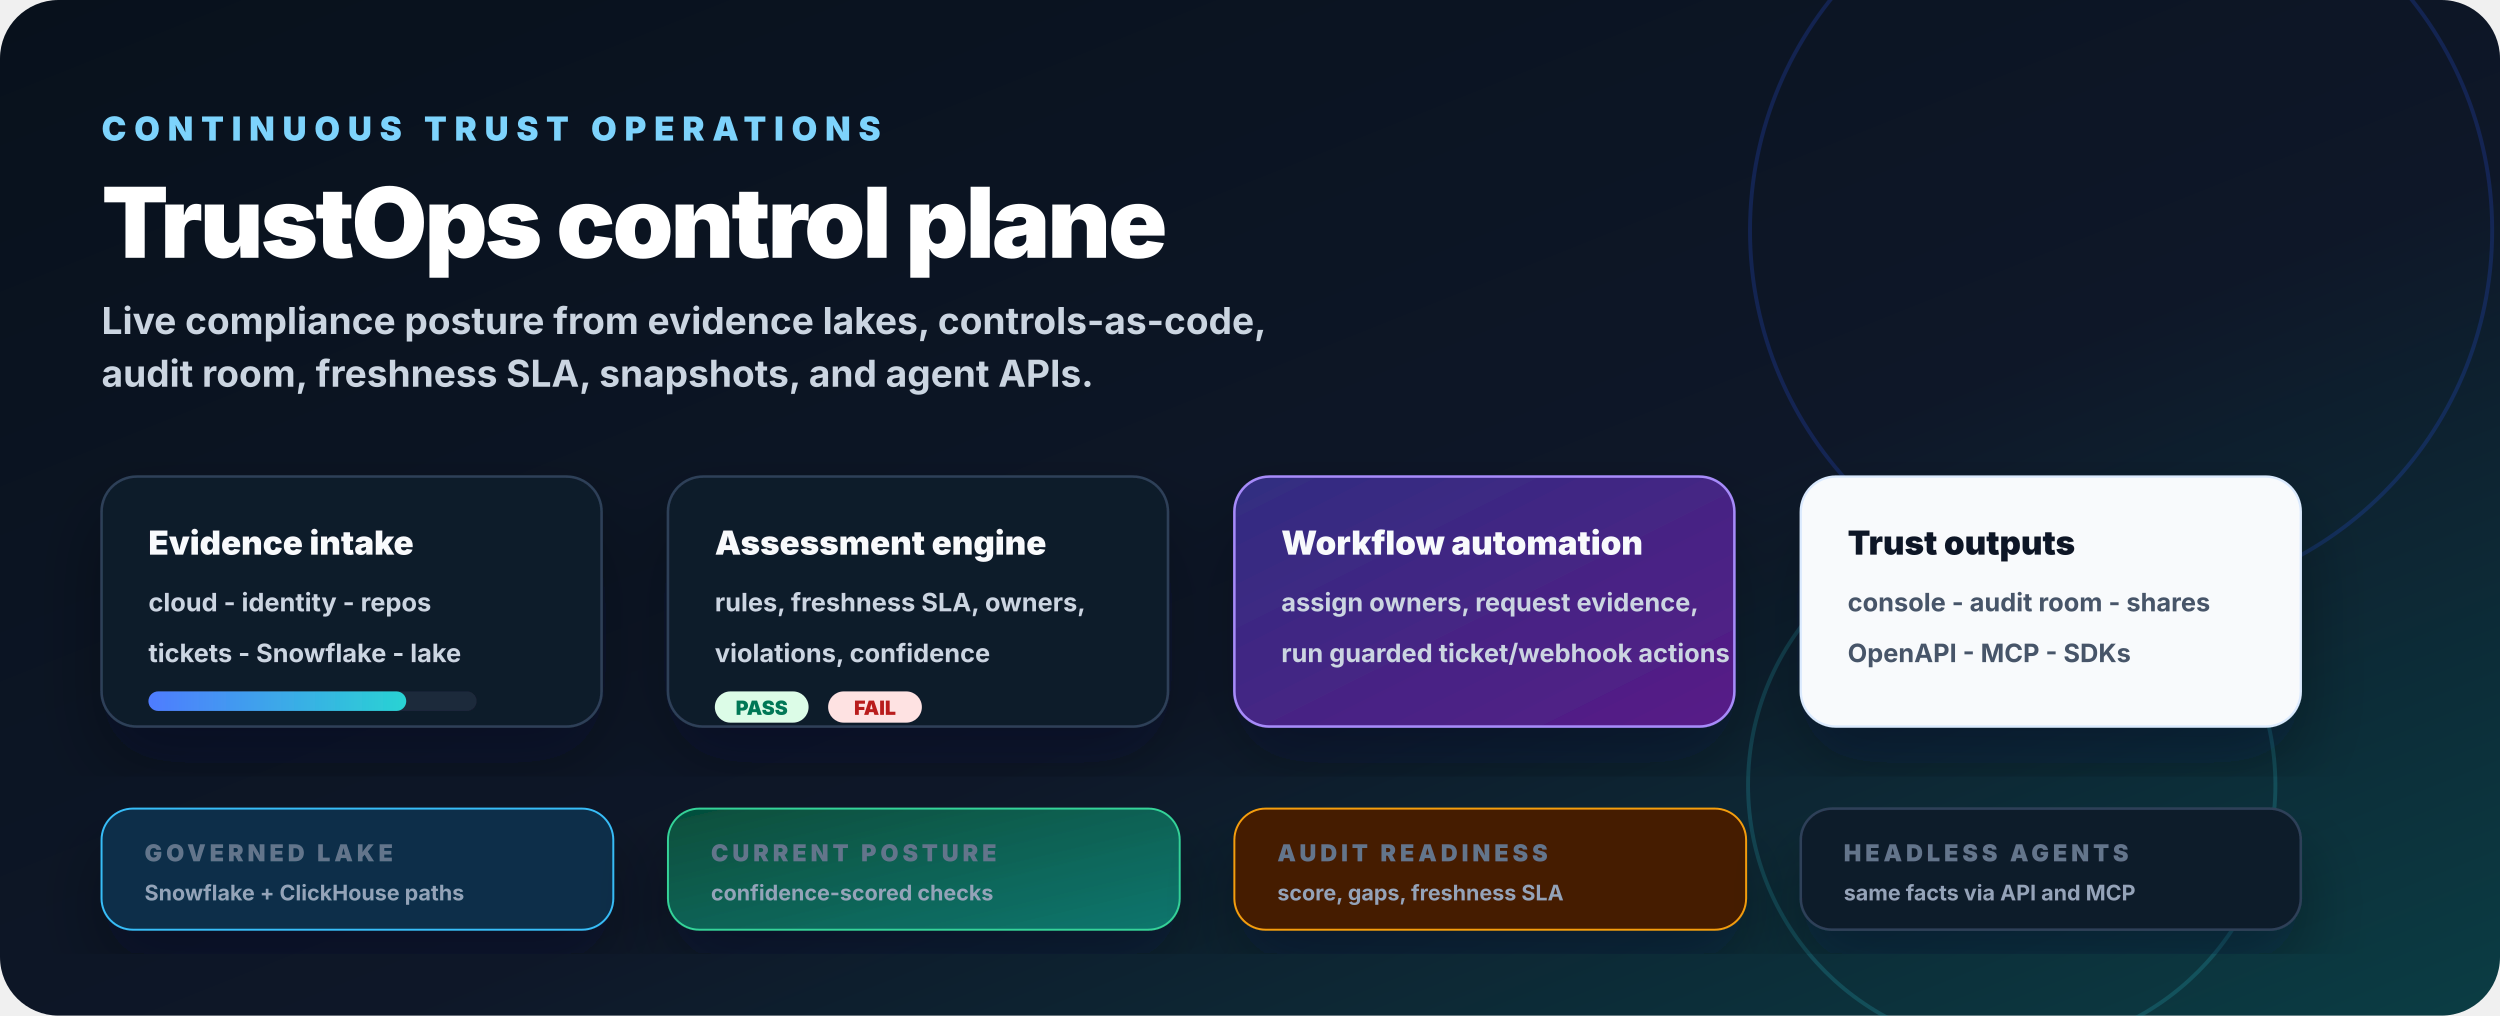
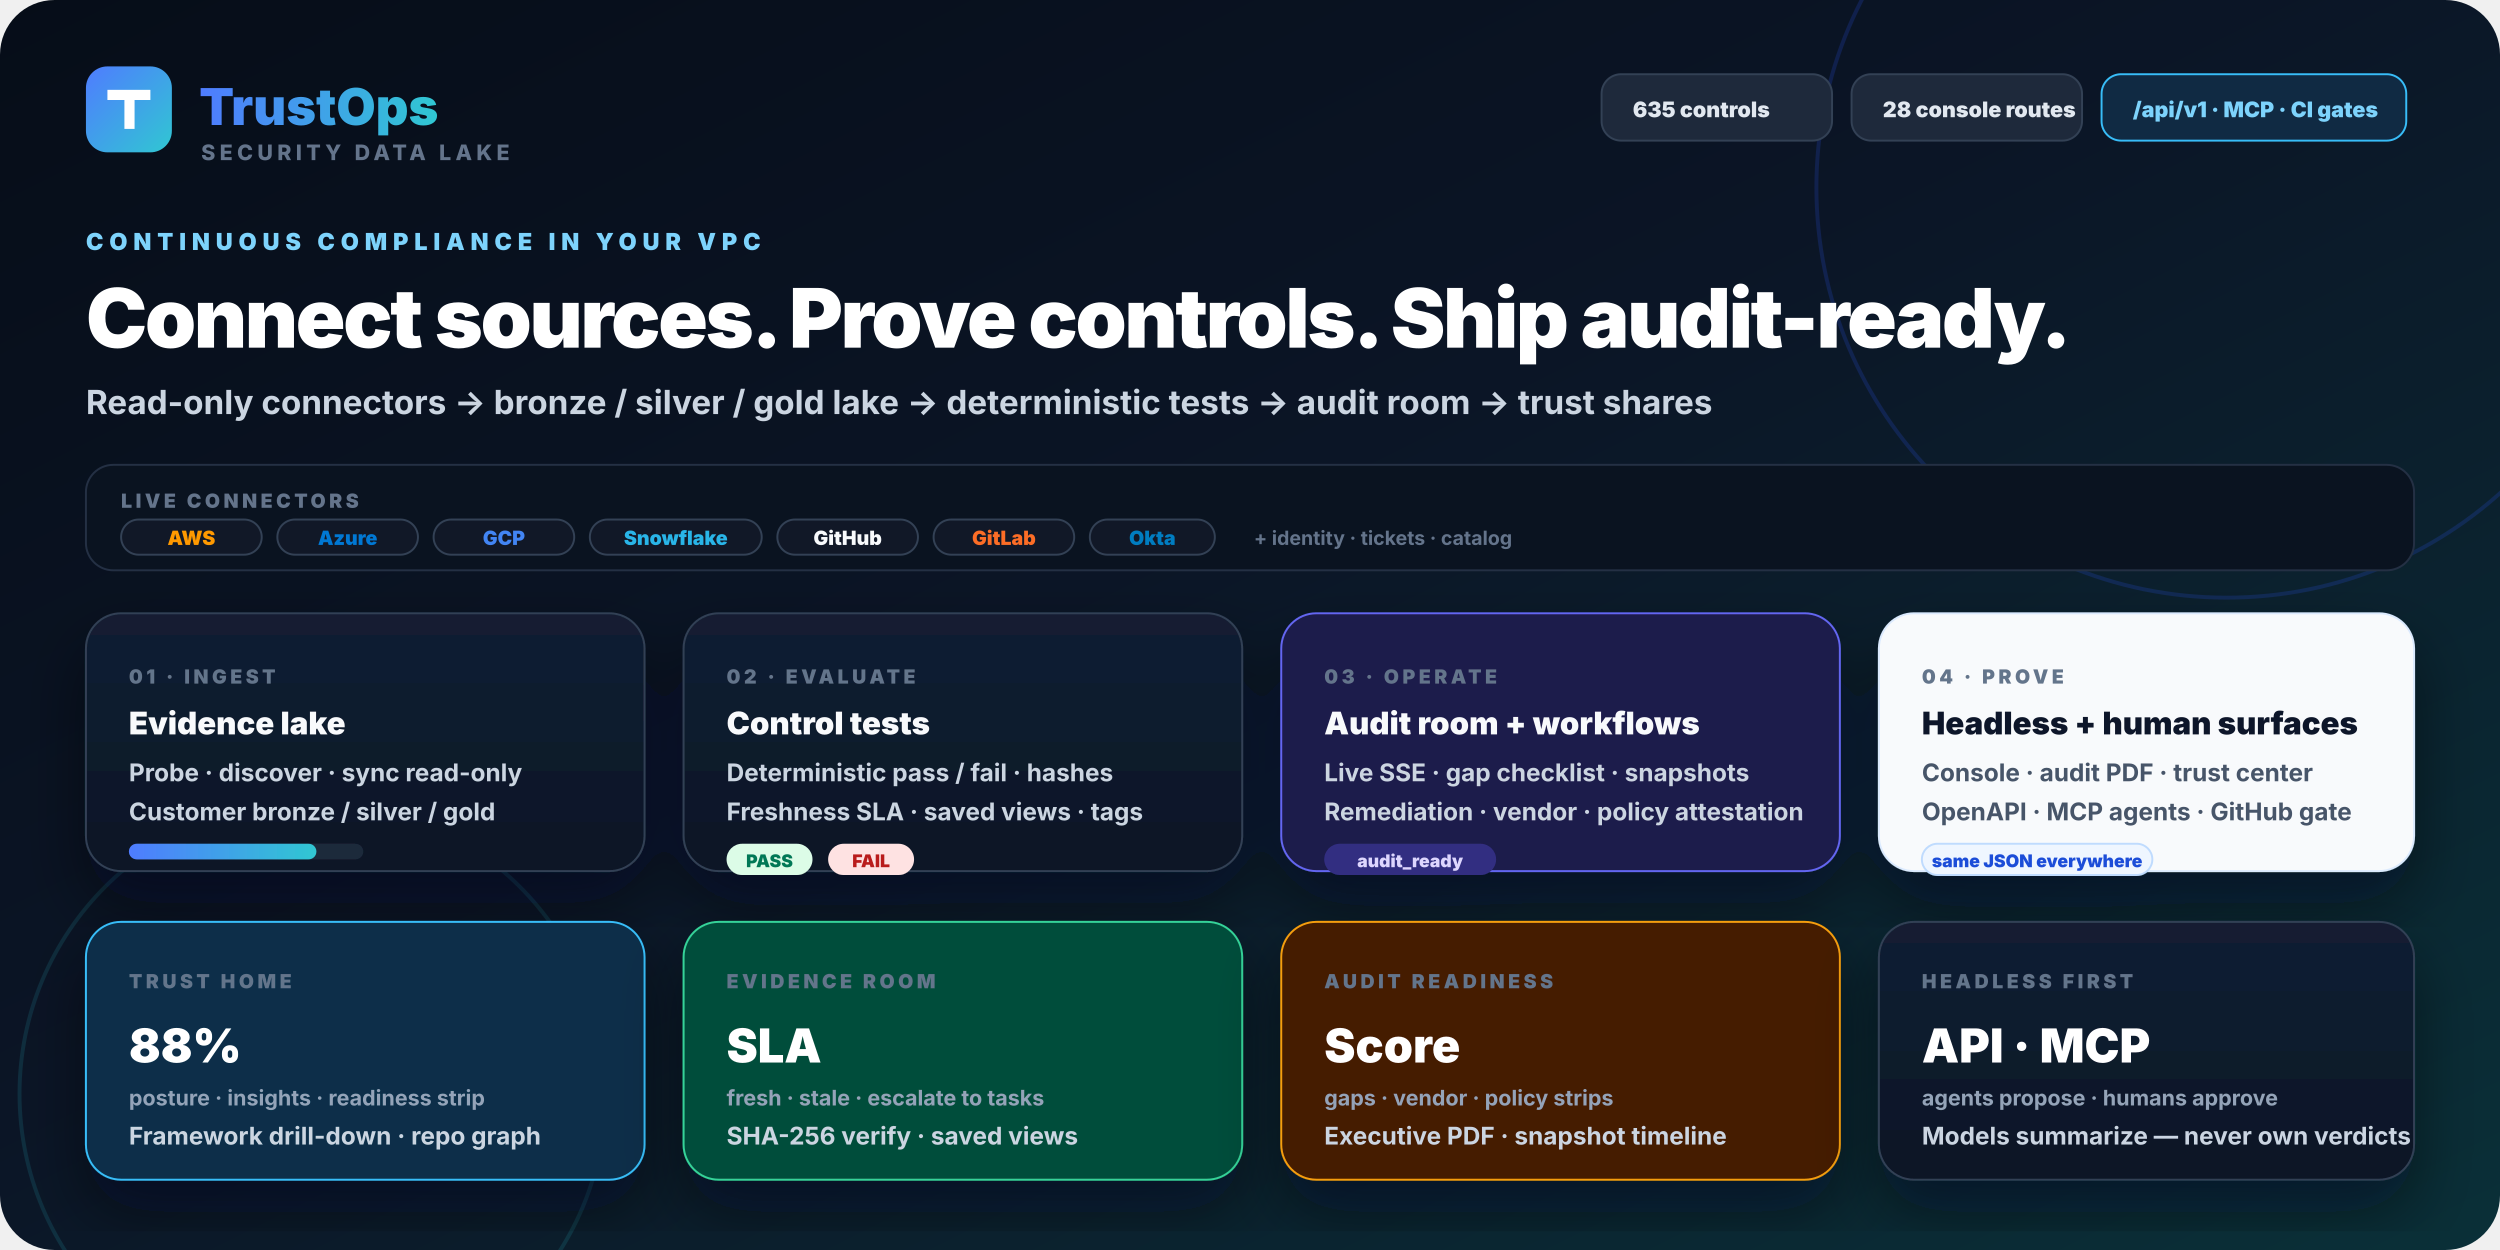
- <svg xmlns="http://www.w3.org/2000/svg" width="1280" height="520" viewBox="0 0 1280 520" role="img" aria-labelledby="title desc">
+ <svg xmlns="http://www.w3.org/2000/svg" width="1280" height="640" viewBox="0 0 1280 640" role="img" aria-labelledby="title desc">
  <defs>
    <linearGradient id="bg" x1="0" y1="0" x2="1" y2="1">
-       <stop offset="0" stop-color="#08111c" />
-       <stop offset=".58" stop-color="#0e1728" />
-       <stop offset="1" stop-color="#0b3d44" />
+       <stop offset="0" stop-color="#060d18" />
+       <stop offset=".45" stop-color="#0b1526" />
+       <stop offset="1" stop-color="#0a3038" />
    </linearGradient>
    <linearGradient id="accent" x1="0" y1="0" x2="1" y2="0">
      <stop offset="0" stop-color="#4f7cff" />
-       <stop offset="1" stop-color="#29d3d3" />
+       <stop offset="1" stop-color="#30c7d2" />
    </linearGradient>
-     <linearGradient id="green" x1="0" y1="0" x2="1" y2="1">
-       <stop offset="0" stop-color="#064e3b" />
-       <stop offset="1" stop-color="#0f766e" />
+     <linearGradient id="mark" x1="0" y1="0" x2="1" y2="1">
+       <stop offset="0%" stop-color="#4f7cff" />
+       <stop offset="100%" stop-color="#30c7d2" />
    </linearGradient>
-     <linearGradient id="purple" x1="0" y1="0" x2="1" y2="1">
-       <stop offset="0" stop-color="#312e81" />
-       <stop offset="1" stop-color="#581c87" />
+     <linearGradient id="panel" x1="0" y1="0" x2="0" y2="1">
+       <stop offset="0" stop-color="#121f33" />
+       <stop offset="1" stop-color="#0c1626" />
    </linearGradient>
    <filter id="shadow" x="-20%" y="-20%" width="140%" height="140%">
-       <feDropShadow dx="0" dy="18" stdDeviation="18" flood-color="#020617" flood-opacity=".32" />
+       <feDropShadow dx="0" dy="16" stdDeviation="16" flood-color="#020617" flood-opacity=".45" />
    </filter>
    <style>
      .font { font-family: Inter, ui-sans-serif, system-ui, -apple-system, BlinkMacSystemFont, "Segoe UI", Arial, sans-serif; }
-       .mono { font-family: "SFMono-Regular", Consolas, "Liberation Mono", Menlo, monospace; }
-       .eyebrow { fill: #7dd3fc; font-size: 17px; font-weight: 900; letter-spacing: 4px; }
-       .headline { fill: #fff; font-size: 50px; font-weight: 950; letter-spacing: -1.4px; }
-       .sub { fill: #cbd5e1; font-size: 19px; font-weight: 650; }
-       .label { fill: #64748b; font-size: 12px; font-weight: 900; letter-spacing: 2px; }
-       .title { fill: #f8fafc; font-size: 17px; font-weight: 900; }
-       .body { fill: #cbd5e1; font-size: 13px; font-weight: 650; }
-       .tiny { fill: #94a3b8; font-size: 11px; font-weight: 750; }
-       .dark { fill: #0f172a; stroke: #2d4058; stroke-width: 1.4; }
-       .panel { fill: #101b2b; stroke: #2d4058; stroke-width: 1.3; }
-       .light { fill: #f8fafc; stroke: #dbeafe; stroke-width: 1.2; }
+       .eyebrow { fill: #7dd3fc; font-size: 12px; font-weight: 900; letter-spacing: 3px; }
+       .headline { fill: #fff; font-size: 42px; font-weight: 950; letter-spacing: -1.2px; }
+       .sub { fill: #cbd5e1; font-size: 17px; font-weight: 650; }
+       .chip { fill: #1e293b; stroke: #334155; stroke-width: 1; }
+       .chipText { fill: #e2e8f0; font-size: 11px; font-weight: 850; }
+       .label { fill: #64748b; font-size: 10px; font-weight: 900; letter-spacing: 1.8px; }
+       .title { fill: #f8fafc; font-size: 16px; font-weight: 900; }
+       .body { fill: #cbd5e1; font-size: 12.5px; font-weight: 650; }
+       .metric { fill: #fff; font-size: 24px; font-weight: 950; }
+       .metricSub { fill: #94a3b8; font-size: 11px; font-weight: 750; }
    </style>
  </defs>
-   <rect width="1280" height="520" rx="30" fill="url(#bg)" />
-   <circle cx="1086" cy="118" r="190" fill="none" stroke="#315dff" stroke-opacity=".2" stroke-width="2" />
-   <circle cx="1030" cy="402" r="135" fill="none" stroke="#30c7d2" stroke-opacity=".2" stroke-width="2" />
+   <rect width="1280" height="640" rx="28" fill="url(#bg)" />
+   <circle cx="1140" cy="96" r="210" fill="none" stroke="#315dff" stroke-opacity=".18" stroke-width="2" />
+   <circle cx="160" cy="560" r="150" fill="none" stroke="#30c7d2" stroke-opacity=".14" stroke-width="2" />
  <g class="font">
-     <text x="52" y="72" class="eyebrow">CONTINUOUS TRUST OPERATIONS</text>
-     <text x="52" y="132" class="headline">TrustOps control plane</text>
-     <text x="52" y="171" class="sub">Live compliance posture from evidence lakes, controls-as-code,</text>
-     <text x="52" y="198" class="sub">audit room, freshness SLA, snapshots, and agent APIs.</text>
+     <g transform="translate(44,34)">
+       <rect width="44" height="44" rx="11" fill="url(#mark)" />
+       <path d="M11 12h22v5.2h-8.1V32h-5.2V17.2H11z" fill="#fff" />
+       <text x="58" y="30" fill="url(#accent)" font-size="26" font-weight="950">TrustOps</text>
+       <text x="59" y="48" fill="#64748b" font-size="11" font-weight="800" letter-spacing="2.2">SECURITY DATA LAKE</text>
+     </g>
+     <g transform="translate(820,38)">
+       <rect width="118" height="34" rx="10" class="chip" />
+       <text x="16" y="22" class="chipText">635 controls</text>
+       <rect x="128" width="118" height="34" rx="10" class="chip" />
+       <text x="144" y="22" class="chipText">28 console routes</text>
+       <rect x="256" width="156" height="34" rx="10" fill="#102a43" stroke="#38bdf8" stroke-width="1" />
+       <text x="272" y="22" fill="#7dd3fc" font-size="11" font-weight="900">/api/v1 · MCP · CI gates</text>
+     </g>
+     <text x="44" y="128" class="eyebrow">CONTINUOUS COMPLIANCE IN YOUR VPC</text>
+     <text x="44" y="178" class="headline">Connect sources. Prove controls. Ship audit-ready.</text>
+     <text x="44" y="212" class="sub">Read-only connectors → bronze / silver / gold lake → deterministic tests → audit room → trust shares</text>
+     <g transform="translate(44,238)">
+       <rect width="1192" height="54" rx="14" fill="#0a1320" stroke="#243044" />
+       <text x="18" y="22" class="label">LIVE CONNECTORS</text>
+       <g transform="translate(18,28)">
+         <rect width="72" height="18" rx="9" fill="#111827" stroke="#334155" />
+         <text x="36" y="13" text-anchor="middle" fill="#FF9900" font-size="10" font-weight="900">AWS</text>
+         <rect x="80" width="72" height="18" rx="9" fill="#111827" stroke="#334155" />
+         <text x="116" y="13" text-anchor="middle" fill="#0078D4" font-size="10" font-weight="900">Azure</text>
+         <rect x="160" width="72" height="18" rx="9" fill="#111827" stroke="#334155" />
+         <text x="196" y="13" text-anchor="middle" fill="#4285F4" font-size="10" font-weight="900">GCP</text>
+         <rect x="240" width="88" height="18" rx="9" fill="#111827" stroke="#334155" />
+         <text x="284" y="13" text-anchor="middle" fill="#29B5E8" font-size="10" font-weight="900">Snowflake</text>
+         <rect x="336" width="72" height="18" rx="9" fill="#111827" stroke="#334155" />
+         <text x="372" y="13" text-anchor="middle" fill="#f8fafc" font-size="10" font-weight="900">GitHub</text>
+         <rect x="416" width="72" height="18" rx="9" fill="#111827" stroke="#334155" />
+         <text x="452" y="13" text-anchor="middle" fill="#FC6D26" font-size="10" font-weight="900">GitLab</text>
+         <rect x="496" width="64" height="18" rx="9" fill="#111827" stroke="#334155" />
+         <text x="528" y="13" text-anchor="middle" fill="#007DC1" font-size="10" font-weight="900">Okta</text>
+         <text x="580" y="13" fill="#64748b" font-size="10" font-weight="750">+ identity · tickets · catalog</text>
+       </g>
+     </g>
    <g filter="url(#shadow)">
-       <rect x="52" y="244" width="256" height="128" rx="18" class="panel" />
-       <text x="76" y="284" class="title">Evidence intake</text>
-       <text x="76" y="313" class="body">cloud - identity - repos</text>
-       <text x="76" y="339" class="body">tickets - Snowflake - lake</text>
-       <rect x="76" y="354" width="168" height="10" rx="5" fill="#1e293b" />
-       <rect x="76" y="354" width="132" height="10" rx="5" fill="url(#accent)" />
-       <rect x="342" y="244" width="256" height="128" rx="18" class="panel" />
-       <text x="366" y="284" class="title">Assessment engine</text>
-       <text x="366" y="313" class="body">rules, freshness SLA, owners,</text>
-       <text x="366" y="339" class="body">violations, confidence</text>
-       <g transform="translate(366 354)">
-         <rect width="48" height="16" rx="8" fill="#dcfce7" />
-         <text x="24" y="12" text-anchor="middle" fill="#047857" font-size="10" font-weight="900">PASS</text>
-         <rect x="58" width="48" height="16" rx="8" fill="#fee2e2" />
-         <text x="82" y="12" text-anchor="middle" fill="#b91c1c" font-size="10" font-weight="900">FAIL</text>
+       <g transform="translate(44,314)">
+         <rect width="286" height="132" rx="18" fill="url(#panel)" stroke="#334155" />
+         <text x="22" y="36" class="label">01 · INGEST</text>
+         <text x="22" y="62" class="title">Evidence lake</text>
+         <text x="22" y="86" class="body">Probe · discover · sync read-only</text>
+         <text x="22" y="106" class="body">Customer bronze / silver / gold</text>
+         <rect x="22" y="118" width="120" height="8" rx="4" fill="#1e293b" />
+         <rect x="22" y="118" width="96" height="8" rx="4" fill="url(#accent)" />
      </g>
-       <rect x="632" y="244" width="256" height="128" rx="18" fill="url(#purple)" stroke="#a78bfa" stroke-width="1.3" />
-       <text x="656" y="284" class="title">Workflow automation</text>
-       <text x="656" y="313" class="body">assign owners, request evidence,</text>
-       <text x="656" y="339" class="body">run guarded ticket/webhook actions</text>
-       <rect x="922" y="244" width="256" height="128" rx="18" class="light" />
-       <text x="946" y="284" fill="#111827" font-size="17" font-weight="950">Trust outputs</text>
-       <text x="946" y="313" fill="#475569" font-size="13" font-weight="750">console - audit room - shares</text>
-       <text x="946" y="339" fill="#475569" font-size="13" font-weight="750">OpenAPI - MCP - SDKs</text>
+       <g transform="translate(350,314)">
+         <rect width="286" height="132" rx="18" fill="url(#panel)" stroke="#334155" />
+         <text x="22" y="36" class="label">02 · EVALUATE</text>
+         <text x="22" y="62" class="title">Control tests</text>
+         <text x="22" y="86" class="body">Deterministic pass / fail · hashes</text>
+         <text x="22" y="106" class="body">Freshness SLA · saved views · tags</text>
+         <g transform="translate(22,118)">
+           <rect width="44" height="16" rx="8" fill="#dcfce7" />
+           <text x="22" y="12" text-anchor="middle" fill="#047857" font-size="9" font-weight="900">PASS</text>
+           <rect x="52" width="44" height="16" rx="8" fill="#fee2e2" />
+           <text x="74" y="12" text-anchor="middle" fill="#b91c1c" font-size="9" font-weight="900">FAIL</text>
+         </g>
+       </g>
+       <g transform="translate(656,314)">
+         <rect width="286" height="132" rx="18" fill="#1e1b4b" stroke="#6366f1" />
+         <text x="22" y="36" class="label" fill="#c4b5fd">03 · OPERATE</text>
+         <text x="22" y="62" class="title">Audit room + workflows</text>
+         <text x="22" y="86" class="body">Live SSE · gap checklist · snapshots</text>
+         <text x="22" y="106" class="body">Remediation · vendor · policy attestation</text>
+         <rect x="22" y="118" width="88" height="16" rx="8" fill="#312e81" />
+         <text x="66" y="130" text-anchor="middle" fill="#ddd6fe" font-size="9" font-weight="900">audit_ready</text>
+       </g>
+       <g transform="translate(962,314)">
+         <rect width="274" height="132" rx="18" fill="#f8fafc" stroke="#dbeafe" />
+         <text x="22" y="36" fill="#64748b" font-size="10" font-weight="900" letter-spacing="1.8">04 · PROVE</text>
+         <text x="22" y="62" fill="#0f172a" font-size="16" font-weight="950">Headless + human surfaces</text>
+         <text x="22" y="86" fill="#475569" font-size="12.5" font-weight="750">Console · audit PDF · trust center</text>
+         <text x="22" y="106" fill="#475569" font-size="12.5" font-weight="750">OpenAPI · MCP agents · GitHub gate</text>
+         <rect x="22" y="118" width="118" height="16" rx="8" fill="#eff6ff" stroke="#bfdbfe" />
+         <text x="81" y="130" text-anchor="middle" fill="#1d4ed8" font-size="9" font-weight="900">same JSON everywhere</text>
+       </g>
    </g>
-     <path d="M318 308h26" stroke="url(#accent)" stroke-width="5" stroke-linecap="round" />
-     <path d="M608 308h26" stroke="url(#accent)" stroke-width="5" stroke-linecap="round" />
-     <path d="M898 308h26" stroke="url(#accent)" stroke-width="5" stroke-linecap="round" />
-     <g transform="translate(52 414)" filter="url(#shadow)">
-       <rect width="262" height="62" rx="16" fill="#082f49" stroke="#38bdf8" />
-       <text x="22" y="27" class="label">GOVERNED LAKE</text>
-       <text x="22" y="47" class="tiny">Snowflake + ClickHouse paths</text>
+     <path d="M336 380h16" stroke="url(#accent)" stroke-width="4" stroke-linecap="round" />
+     <path d="M642 380h16" stroke="url(#accent)" stroke-width="4" stroke-linecap="round" />
+     <path d="M948 380h16" stroke="url(#accent)" stroke-width="4" stroke-linecap="round" />
+     <g transform="translate(44,472)" filter="url(#shadow)">
+       <rect width="286" height="132" rx="18" fill="#082f49" stroke="#38bdf8" />
+       <text x="22" y="34" class="label" fill="#7dd3fc">TRUST HOME</text>
+       <text x="22" y="72" class="metric">88%</text>
+       <text x="22" y="94" class="metricSub">posture · insights · readiness strip</text>
+       <text x="22" y="114" class="body">Framework drill-down · repo graph</text>
    </g>
-     <g transform="translate(342 414)" filter="url(#shadow)">
-       <rect width="262" height="62" rx="16" fill="url(#green)" stroke="#34d399" />
-       <text x="22" y="27" class="label" fill="#a7f3d0">CURRENT POSTURE</text>
-       <text x="22" y="47" class="tiny">confidence-scored checks</text>
+     <g transform="translate(350,472)" filter="url(#shadow)">
+       <rect width="286" height="132" rx="18" fill="#064e3b" stroke="#34d399" />
+       <text x="22" y="34" class="label" fill="#a7f3d0">EVIDENCE ROOM</text>
+       <text x="22" y="72" class="metric">SLA</text>
+       <text x="22" y="94" class="metricSub">fresh · stale · escalate to tasks</text>
+       <text x="22" y="114" class="body">SHA-256 verify · saved views</text>
    </g>
-     <g transform="translate(632 414)" filter="url(#shadow)">
-       <rect width="262" height="62" rx="16" fill="#451a03" stroke="#f59e0b" />
-       <text x="22" y="27" class="label" fill="#fed7aa">AUDIT READINESS</text>
-       <text x="22" y="47" class="tiny">score, gaps, freshness SLA</text>
+     <g transform="translate(656,472)" filter="url(#shadow)">
+       <rect width="286" height="132" rx="18" fill="#451a03" stroke="#f59e0b" />
+       <text x="22" y="34" class="label" fill="#fed7aa">AUDIT READINESS</text>
+       <text x="22" y="72" class="metric">Score</text>
+       <text x="22" y="94" class="metricSub">gaps · vendor · policy strips</text>
+       <text x="22" y="114" class="body">Executive PDF · snapshot timeline</text>
    </g>
-     <g transform="translate(922 414)" filter="url(#shadow)">
-       <rect width="256" height="62" rx="16" class="panel" />
-       <text x="22" y="27" class="label">HEADLESS AGENTS</text>
-       <text x="22" y="47" class="tiny">same facts via API and MCP</text>
+     <g transform="translate(962,472)" filter="url(#shadow)">
+       <rect width="274" height="132" rx="18" fill="url(#panel)" stroke="#334155" />
+       <text x="22" y="34" class="label">HEADLESS FIRST</text>
+       <text x="22" y="72" class="metric" font-size="20">API · MCP</text>
+       <text x="22" y="94" class="metricSub">agents propose · humans approve</text>
+       <text x="22" y="114" class="body">Models summarize — never own verdicts</text>
    </g>
  </g>
</svg>
